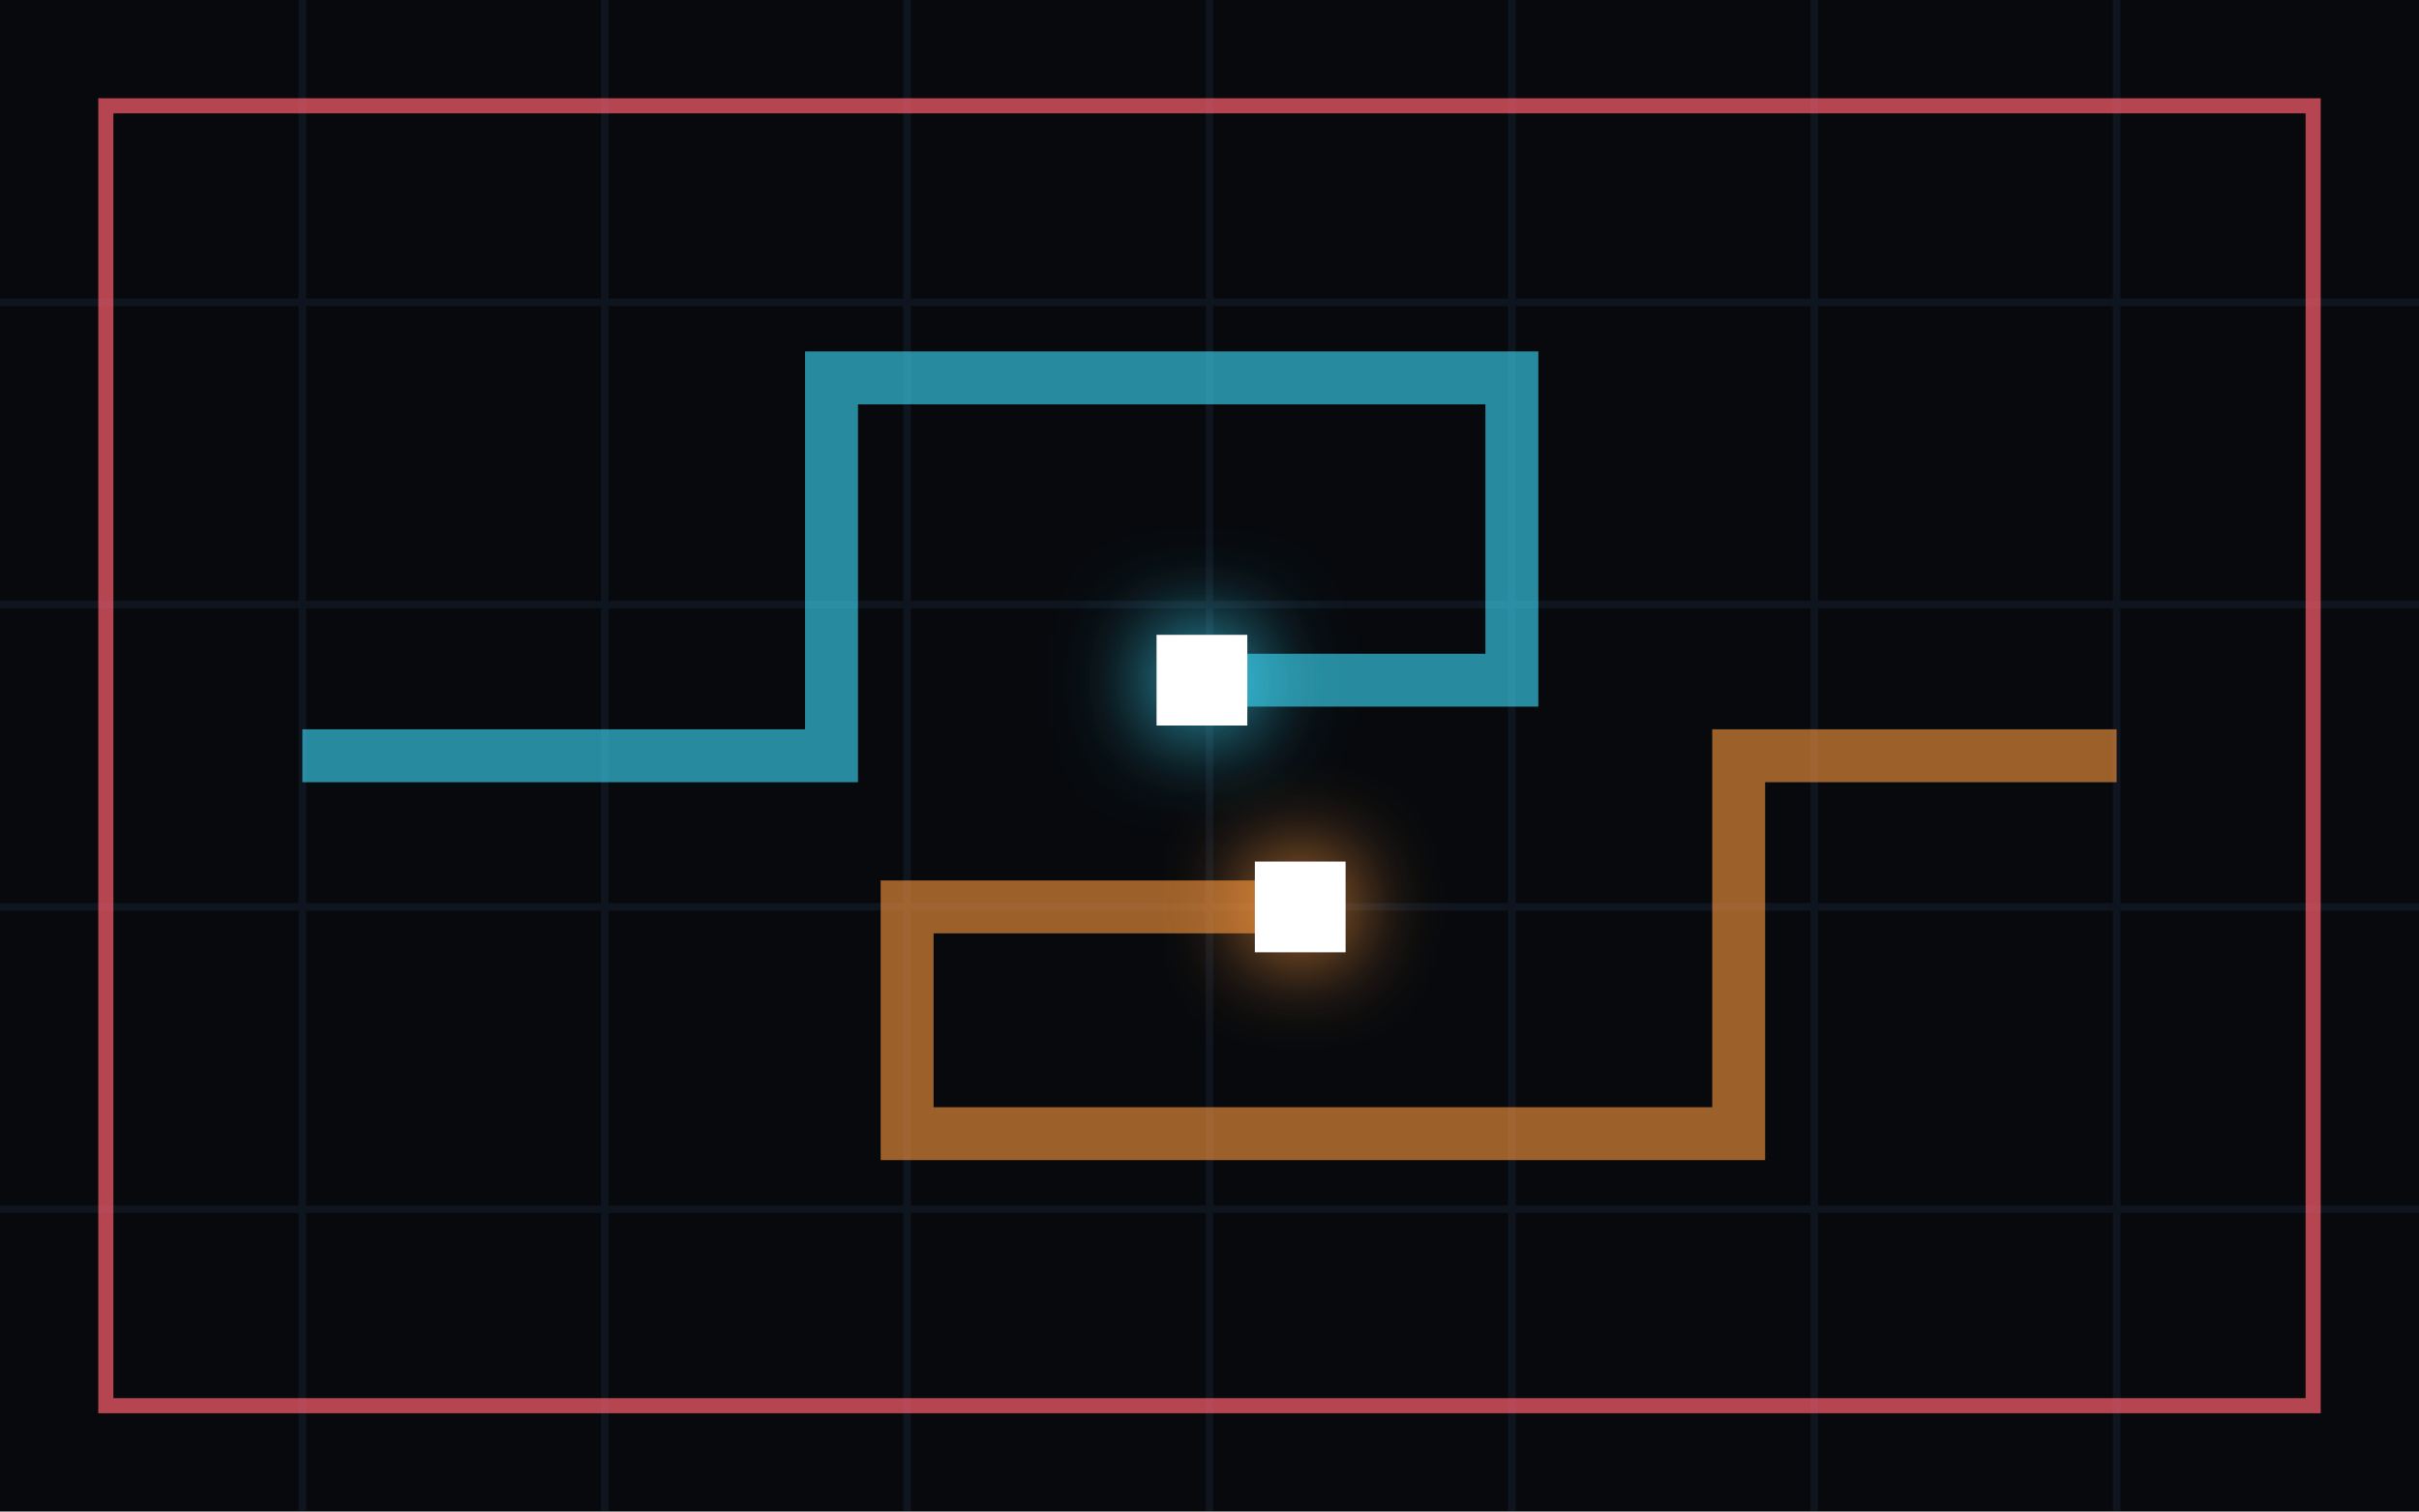
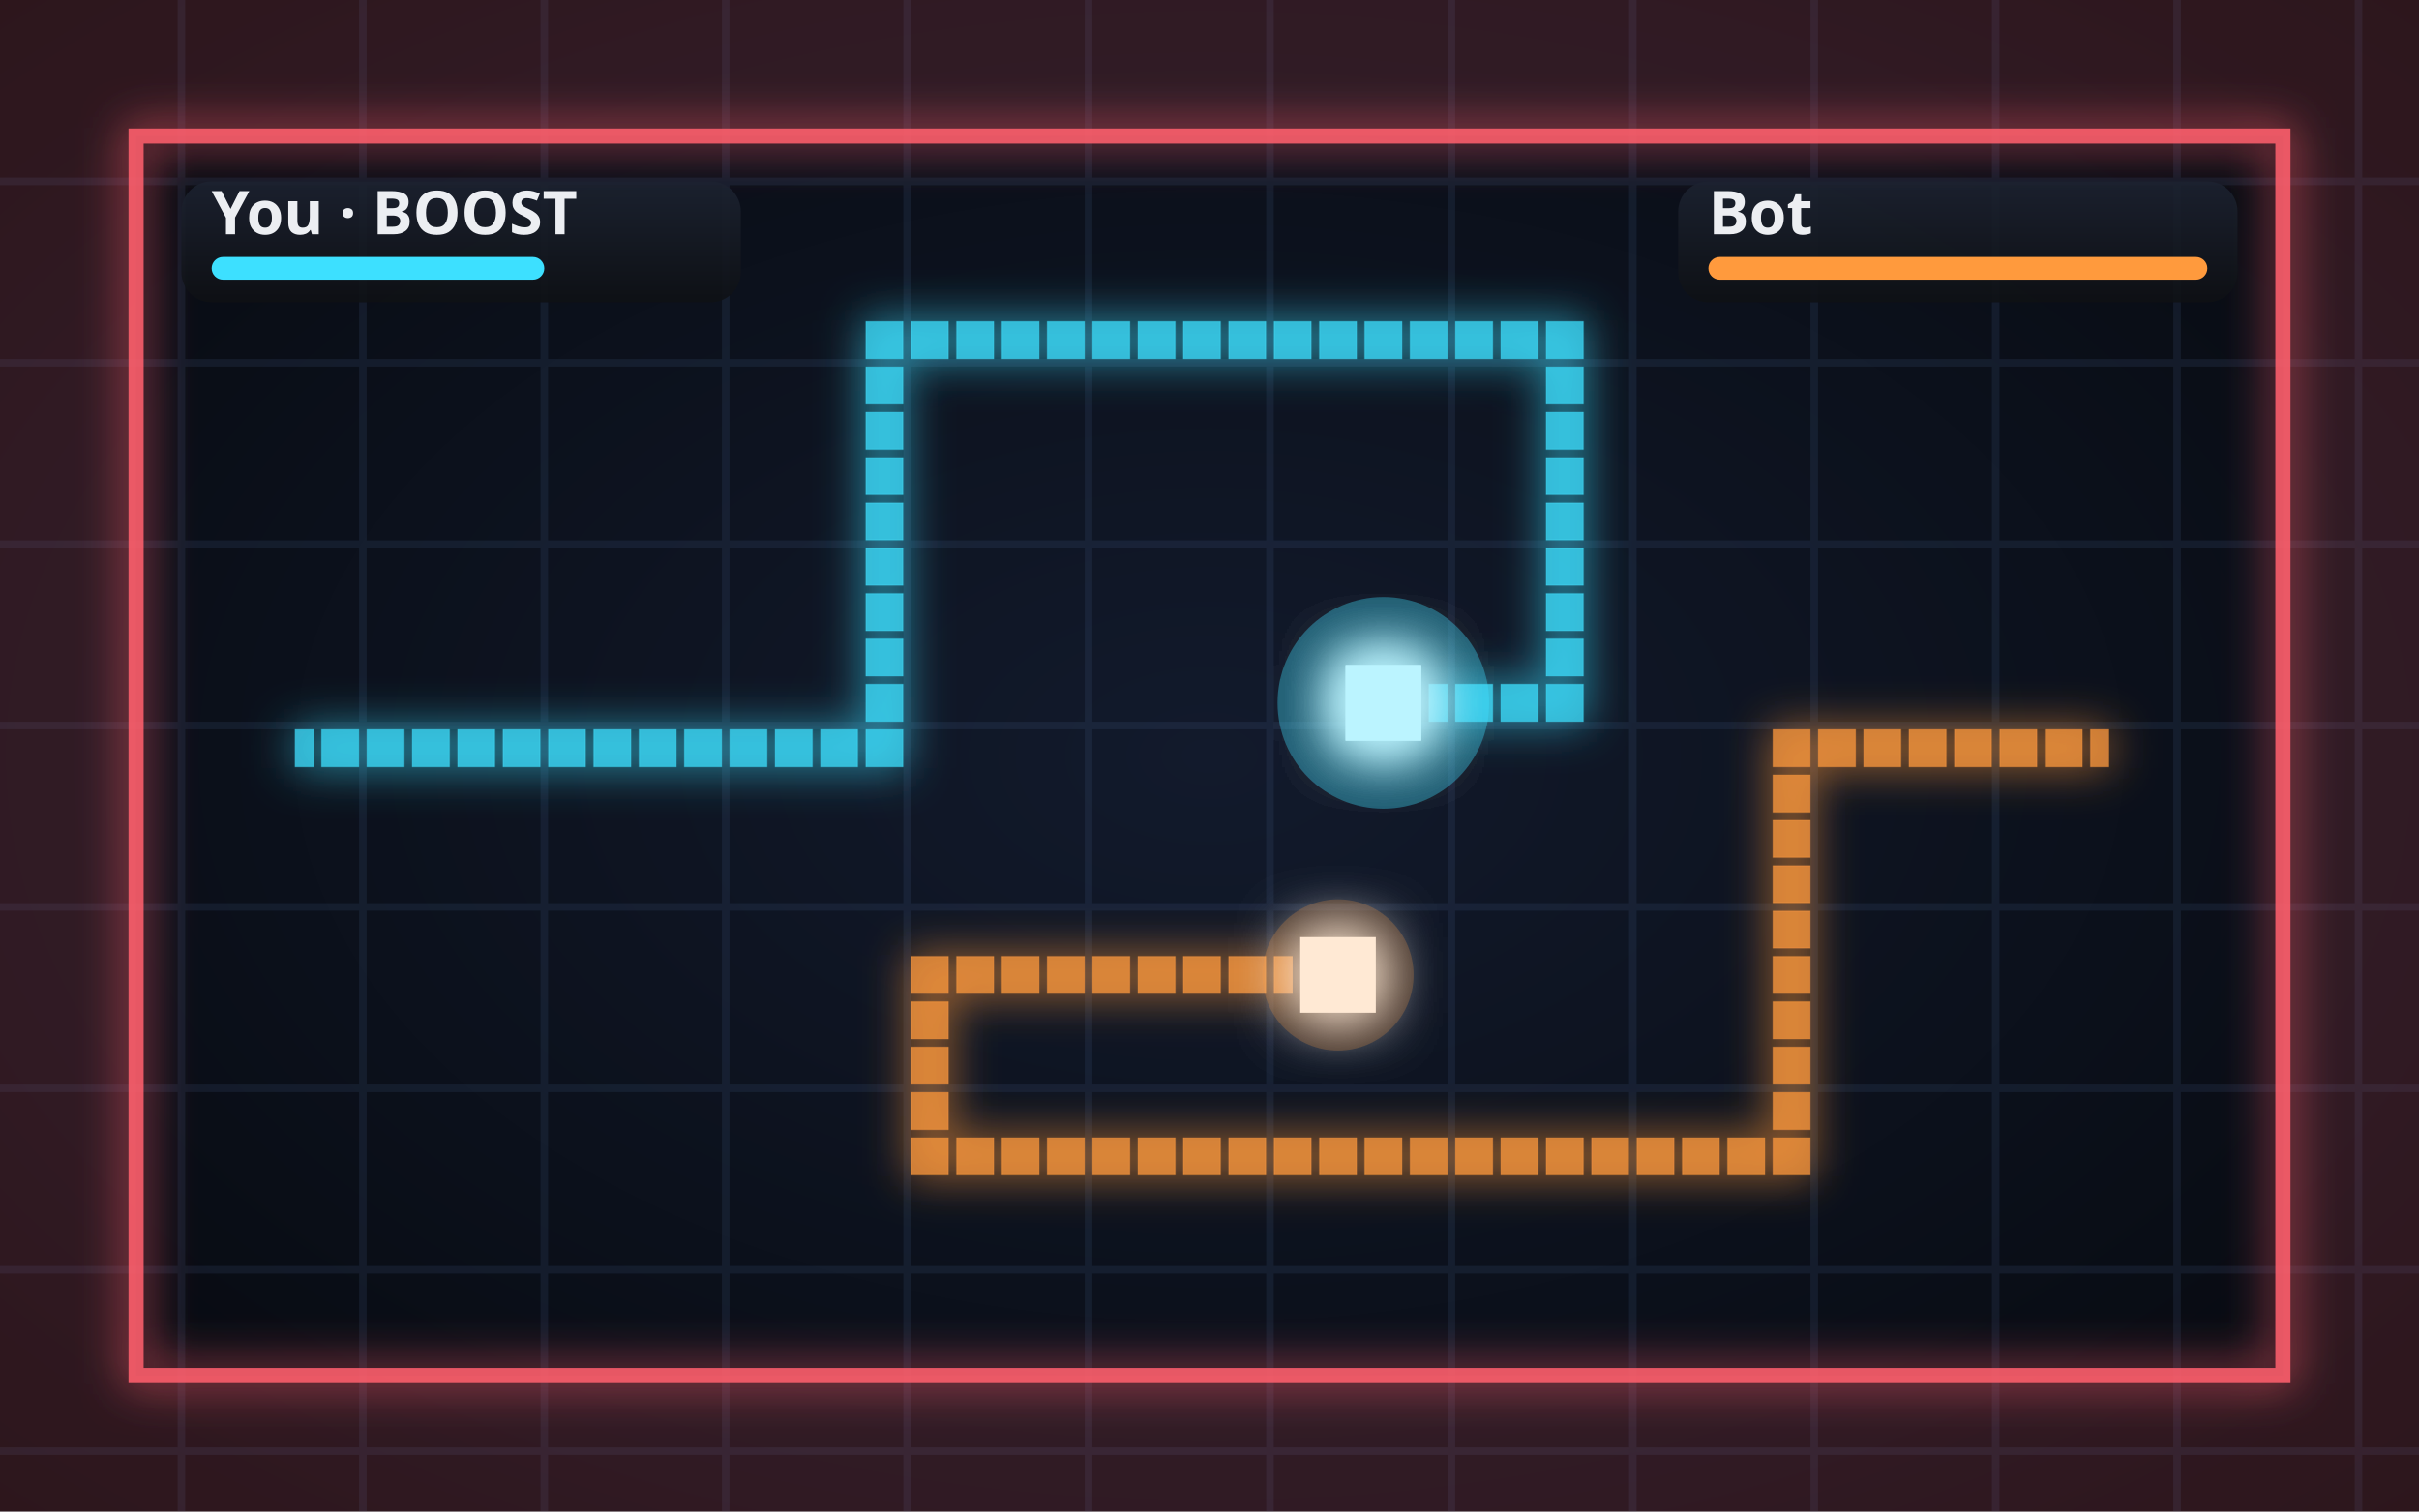
<svg xmlns="http://www.w3.org/2000/svg" viewBox="0 0 320 200">
-   <rect width="320" height="200" fill="#07090d" />
-   <g stroke="rgba(80,110,160,.12)" stroke-width="1">
-     <path d="M40 0V200M80 0V200M120 0V200M160 0V200M200 0V200M240 0V200M280 0V200M0 40H320M0 80H320M0 120H320M0 160H320" />
+   <defs>
+     <radialGradient id="bg" cx=".5" cy=".5" r=".75">
+       <stop offset="0" stop-color="#121a2c" />
+       <stop offset="1" stop-color="#05070b" />
+     </radialGradient>
+     <filter id="glowB" x="-30%" y="-30%" width="160%" height="160%">
+       <feGaussianBlur stdDeviation="3" result="b" />
+       <feMerge>
+         <feMergeNode in="b" />
+         <feMergeNode in="SourceGraphic" />
+       </feMerge>
+     </filter>
+     <filter id="head" x="-150%" y="-150%" width="400%" height="400%">
+       <feGaussianBlur stdDeviation="4" result="b" />
+       <feMerge>
+         <feMergeNode in="b" />
+         <feMergeNode in="b" />
+         <feMergeNode in="SourceGraphic" />
+       </feMerge>
+     </filter>
+     <pattern id="cellsB" width="6" height="6" patternUnits="userSpaceOnUse">
+       <rect x=".5" y=".5" width="5" height="5" fill="#3de0ff" fill-opacity=".75" />
+     </pattern>
+     <pattern id="cellsO" width="6" height="6" patternUnits="userSpaceOnUse">
+       <rect x=".5" y=".5" width="5" height="5" fill="#ff9a3d" fill-opacity=".75" />
+     </pattern>
+     <linearGradient id="card" x1="0" y1="0" x2="0" y2="1">
+       <stop offset="0" stop-color="#1c2230" stop-opacity=".9" />
+       <stop offset="1" stop-color="#0e1014" stop-opacity=".9" />
+     </linearGradient>
+   </defs>
+   <rect width="320" height="200" fill="url(#bg)" />
+   <g stroke="#506ea0" stroke-opacity=".14" stroke-width="1">
+     <path d="M24 0V200M48 0V200M72 0V200M96 0V200M120 0V200M144 0V200M168 0V200M192 0V200M216 0V200M240 0V200M264 0V200M288 0V200M312 0V200M0 24H320M0 48H320M0 72H320M0 96H320M0 120H320M0 144H320M0 168H320M0 192H320" />
  </g>
-   <rect x="14" y="14" width="292" height="172" fill="none" stroke="#ff5f6d" stroke-width="2" opacity=".7" />
-   <path d="M40 100 H110 V50 H200 V90 H160" stroke="#3de0ff" stroke-width="7" fill="none" opacity=".6" />
-   <path d="M280 100 H230 V150 H120 V120 H168" stroke="#ff9a3d" stroke-width="7" fill="none" opacity=".6" />
-   <rect x="153" y="84" width="12" height="12" fill="#fff" style="filter:drop-shadow(0 0 6px #3de0ff)" />
-   <rect x="166" y="114" width="12" height="12" fill="#fff" style="filter:drop-shadow(0 0 6px #ff9a3d)" />
+   <path d="M0 0H320V200H0Z M18 18V182H302V18Z" fill="#ff5f6d" fill-opacity=".16" fill-rule="evenodd" />
+   <rect x="18" y="18" width="284" height="164" fill="none" stroke="#ff5f6d" stroke-width="2" filter="url(#glowB)" opacity=".9" />
+   <g fill="none" stroke-width="6" stroke-linejoin="miter" filter="url(#glowB)">
+     <path d="M39 99H117V45H207V93H189" stroke="url(#cellsB)" />
+     <path d="M279 99H237V153H123V129H171" stroke="url(#cellsO)" />
+   </g>
+   <rect x="178" y="88" width="10" height="10" fill="#fff" filter="url(#head)" />
+   <rect x="178" y="88" width="10" height="10" fill="#fff" filter="url(#head)" />
+   <rect x="172" y="124" width="10" height="10" fill="#fff" filter="url(#head)" />
+   <g fill="#3de0ff" opacity=".35">
+     <circle cx="183" cy="93" r="14" />
+   </g>
+   <g fill="#ff9a3d" opacity=".22">
+     <circle cx="177" cy="129" r="10" />
+   </g>
+   <g font-family="system-ui,sans-serif" font-weight="700" font-size="8" fill="#eceef2">
+     <rect x="24" y="24" width="74" height="16" rx="4" fill="url(#card)" />
+     <text x="28" y="31">You · BOOST</text>
+     <rect x="28" y="34" width="44" height="3" rx="1.5" fill="#3de0ff" />
+     <rect x="222" y="24" width="74" height="16" rx="4" fill="url(#card)" />
+     <text x="226" y="31">Bot</text>
+     <rect x="226" y="34" width="66" height="3" rx="1.5" fill="#ff9a3d" />
+   </g>
</svg>
